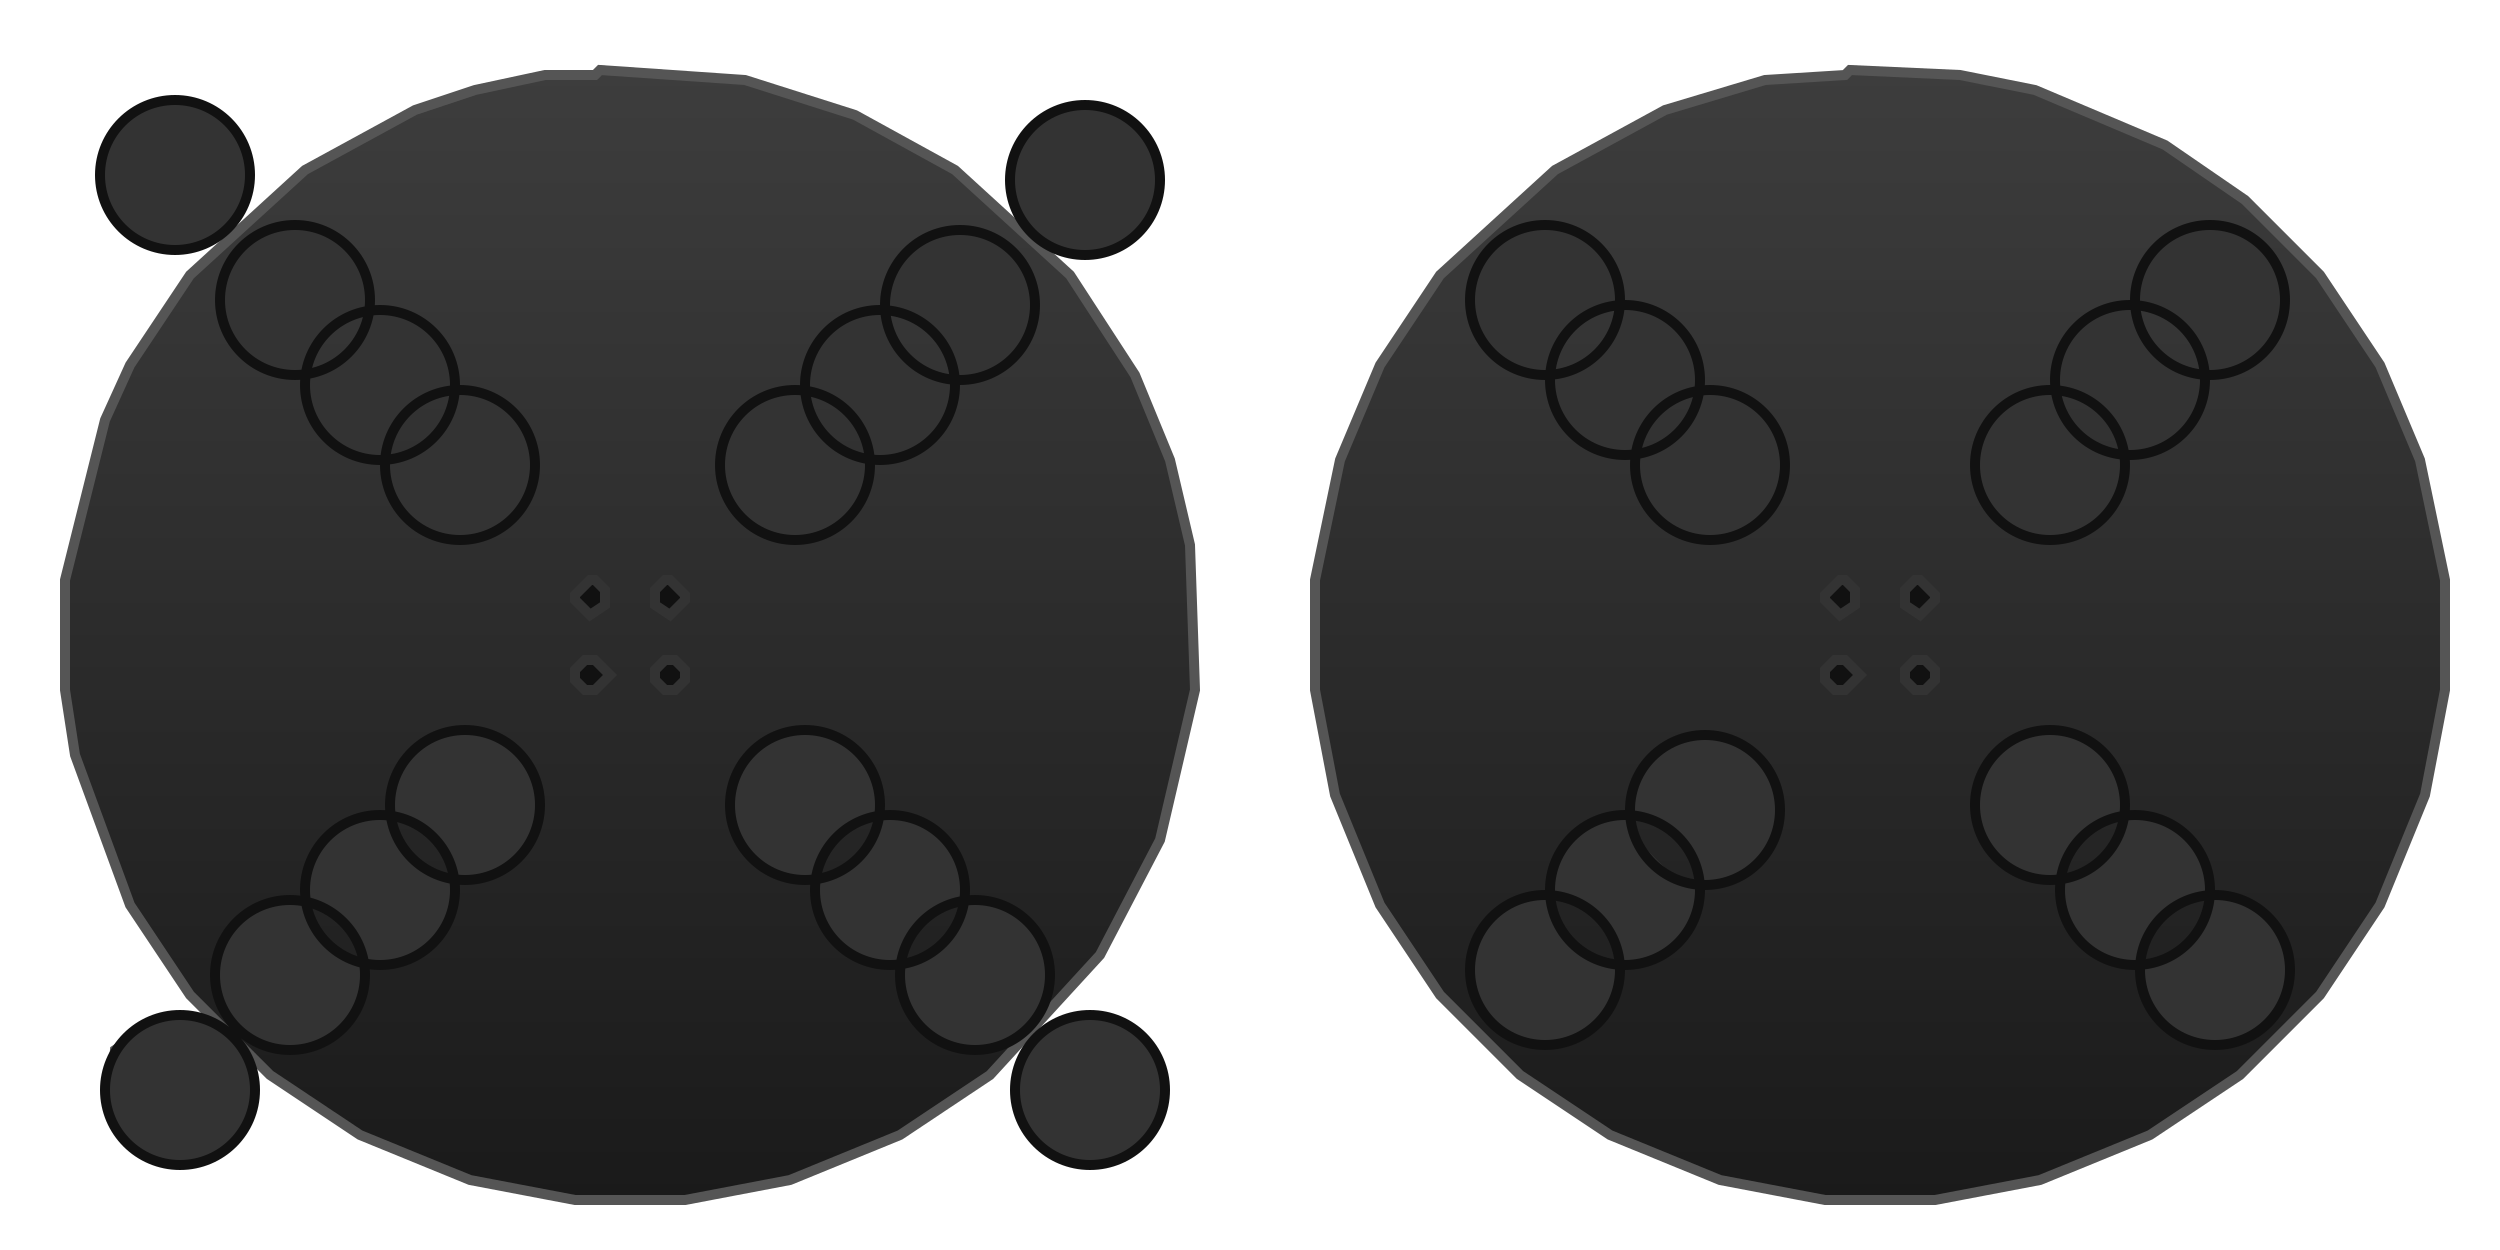
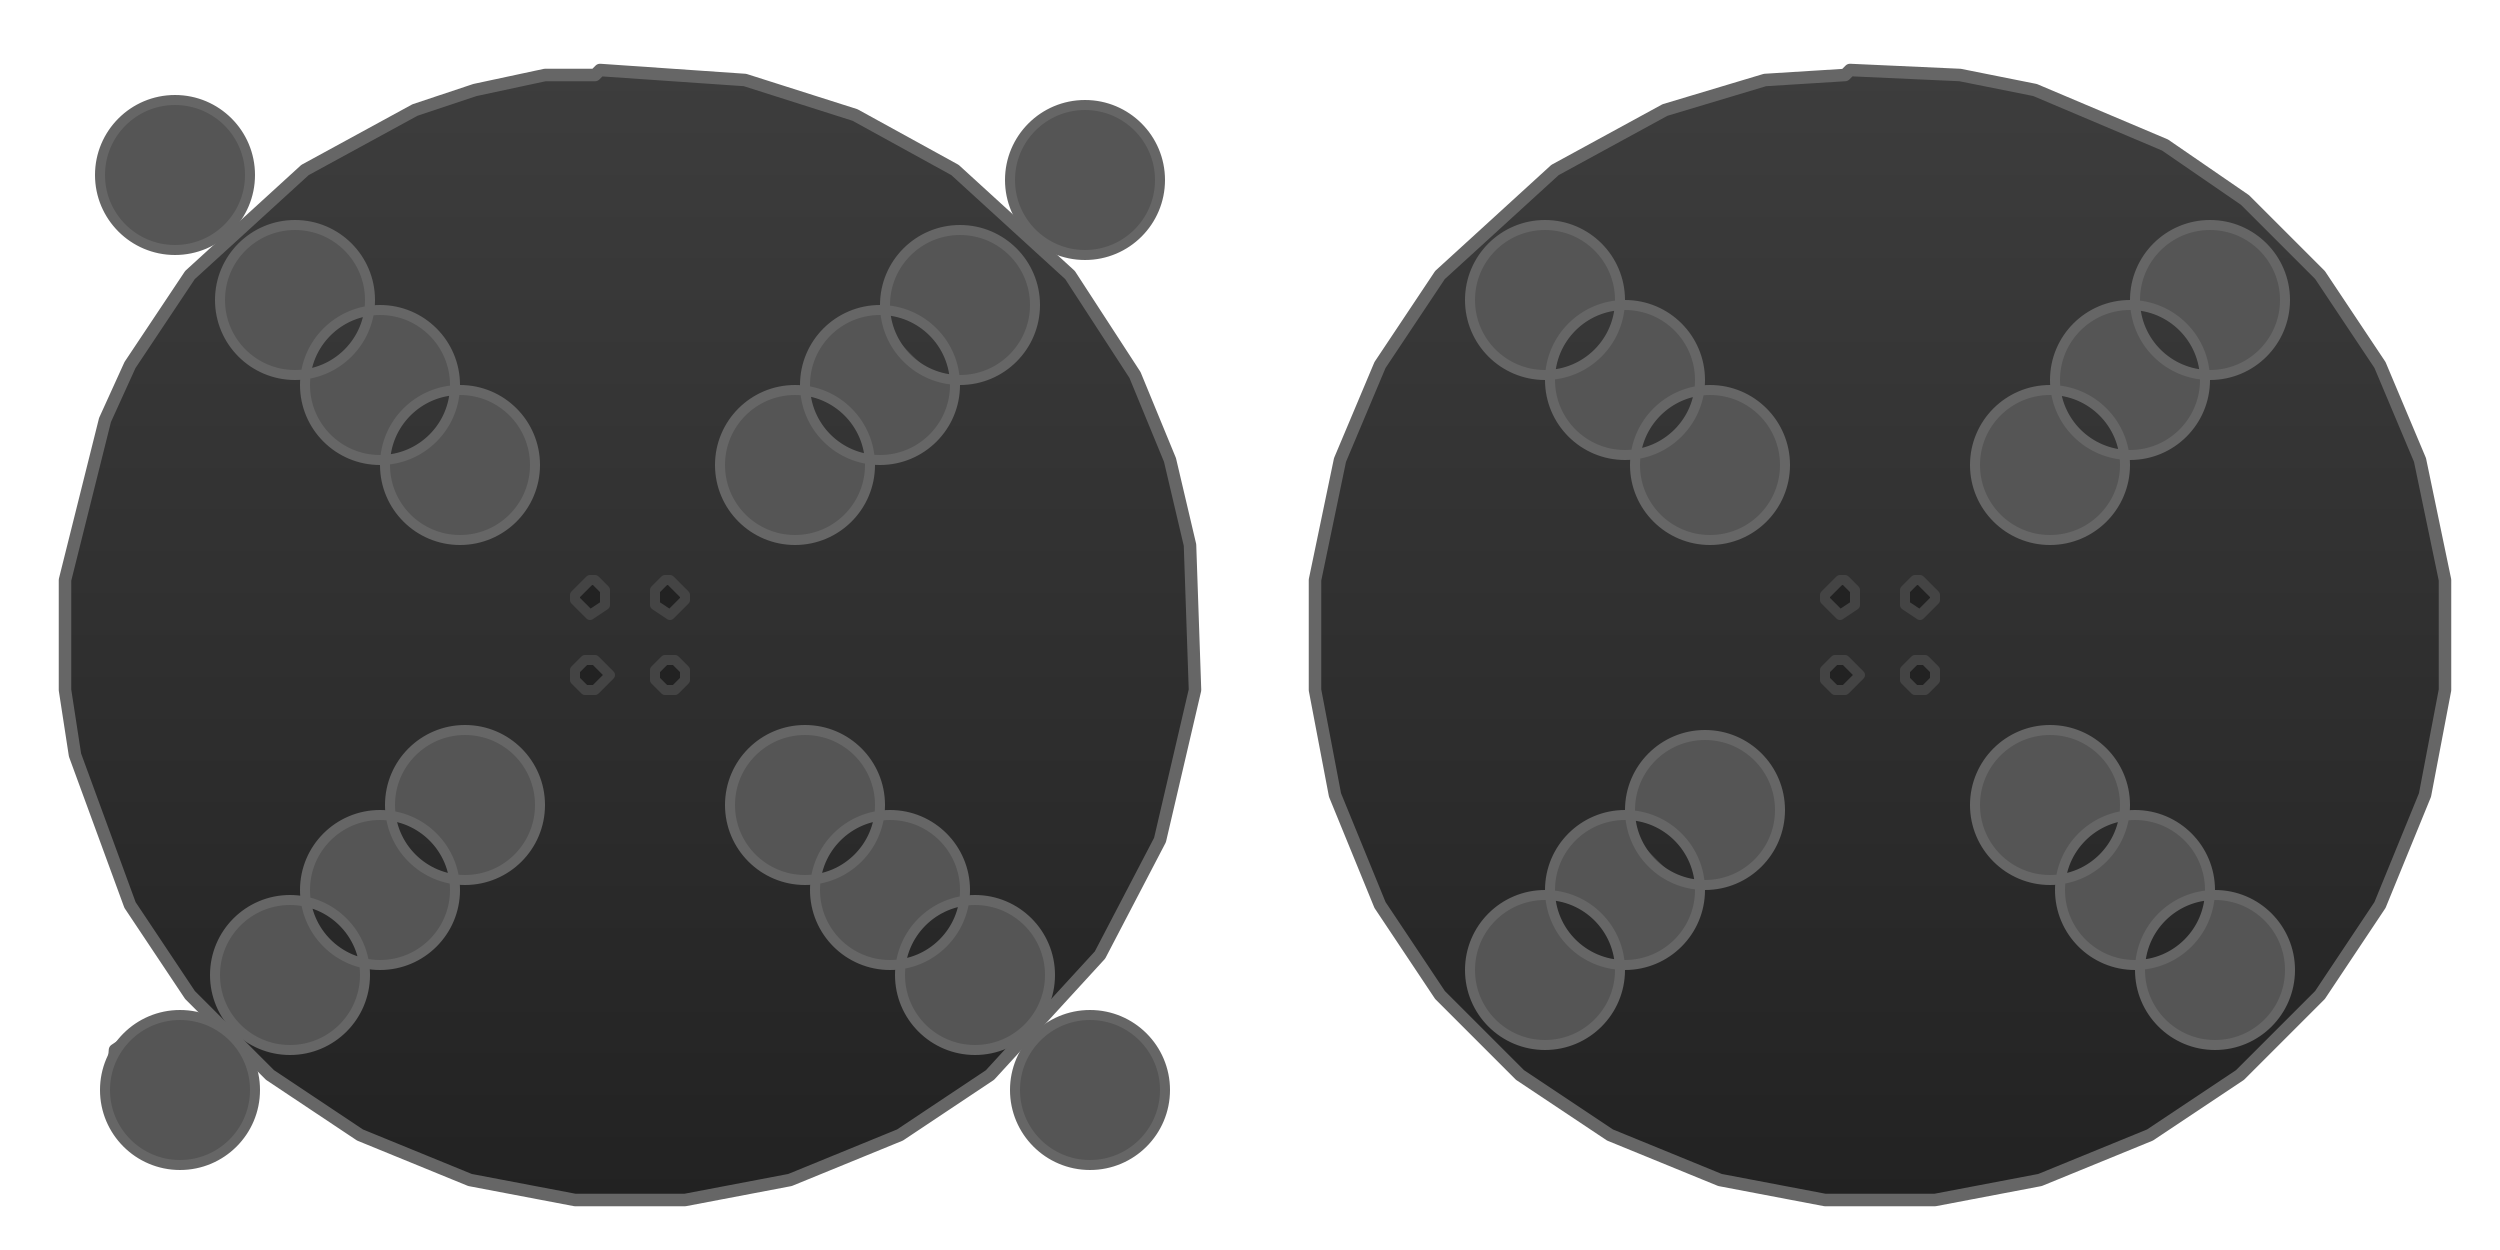
<svg xmlns="http://www.w3.org/2000/svg" viewBox="0 0 500 250">
  <defs>
    <linearGradient id="g" x1="0" y1="0" x2="0" y2="1">
      <stop offset="0%" stop-color="#3d3d3d" />
-       <stop offset="100%" stop-color="#1a1a1a" />
+       <stop offset="100%" stop-color="#222" />
    </linearGradient>
  </defs>
-   <path d="M 120,14 L 149,16 L 171,23 L 191,34 L 214,55 L 227,75 L 234,92 L 238,109 L 239,138 L 232,168 L 220,191 L 198,215 L 180,227 L 158,236 L 137,240 L 115,240 L 94,236 L 72,227 L 54,215 L 47,208 L 45,209 L 47,211 L 48,219 L 45,226 L 39,230 L 30,230 L 25,227 L 22,222 L 23,210 L 32,204 L 37,204 L 44,208 L 45,206 L 38,199 L 26,181 L 15,151 L 13,138 L 13,116 L 21,84 L 26,73 L 38,55 L 61,34 L 83,22 L 95,18 L 109,15 L 119,15 Z" fill="url(#g)" stroke="#555" stroke-width="2" />
-   <path d="M 370,14 L 392,15 L 407,18 L 433,29 L 449,40 L 464,55 L 476,73 L 484,92 L 489,116 L 489,138 L 485,159 L 476,181 L 464,199 L 448,215 L 430,227 L 408,236 L 387,240 L 365,240 L 344,236 L 322,227 L 304,215 L 288,199 L 276,181 L 267,159 L 263,138 L 263,116 L 268,92 L 276,73 L 288,55 L 311,34 L 333,22 L 353,16 L 369,15 Z" fill="url(#g)" stroke="#555" stroke-width="2" />
-   <path d="M 33,30 L 36,30 L 39,33 L 39,35 L 35,39 L 34,38 L 32,38 L 30,36 L 30,32 L 32,31 Z" fill="#111" stroke="#333" stroke-width="2" />
-   <path d="M 215,31 L 218,31 L 220,32 L 221,34 L 221,37 L 219,39 L 216,40 L 212,37 L 212,33 L 214,32 Z" fill="#111" stroke="#333" stroke-width="2" />
-   <path d="M 58,51 L 59,51 L 68,60 L 68,61 L 59,70 L 49,60 L 57,52 Z" fill="#111" stroke="#333" stroke-width="2" />
-   <path d="M 193,51 L 194,51 L 203,60 L 193,70 L 184,61 L 184,60 L 192,52 Z" fill="#111" stroke="#333" stroke-width="2" />
-   <path d="M 308,51 L 309,51 L 318,60 L 318,61 L 309,70 L 299,60 L 307,52 Z" fill="#111" stroke="#333" stroke-width="2" />
-   <path d="M 443,51 L 444,51 L 453,60 L 443,70 L 434,61 L 434,60 L 442,52 Z" fill="#111" stroke="#333" stroke-width="2" />
-   <path d="M 75,67 L 85,77 L 76,86 L 75,86 L 66,77 L 66,76 L 74,68 Z" fill="#111" stroke="#333" stroke-width="2" />
-   <path d="M 177,67 L 186,76 L 186,77 L 177,86 L 176,86 L 167,77 L 176,68 Z" fill="#111" stroke="#333" stroke-width="2" />
-   <path d="M 325,67 L 335,77 L 326,86 L 325,86 L 316,77 L 316,76 L 324,68 Z" fill="#111" stroke="#333" stroke-width="2" />
-   <path d="M 427,67 L 436,76 L 436,77 L 427,86 L 426,86 L 417,77 L 426,68 Z" fill="#111" stroke="#333" stroke-width="2" />
-   <path d="M 91,84 L 92,84 L 101,93 L 92,102 L 91,102 L 82,93 L 90,85 Z" fill="#111" stroke="#333" stroke-width="2" />
-   <path d="M 160,84 L 161,84 L 170,93 L 161,102 L 160,102 L 151,93 L 159,85 Z" fill="#111" stroke="#333" stroke-width="2" />
-   <path d="M 341,84 L 342,84 L 351,93 L 342,102 L 341,102 L 332,93 L 340,85 Z" fill="#111" stroke="#333" stroke-width="2" />
-   <path d="M 410,84 L 411,84 L 420,93 L 411,102 L 410,102 L 401,93 L 409,85 Z" fill="#111" stroke="#333" stroke-width="2" />
-   <path d="M 118,116 L 119,116 L 121,118 L 121,121 L 118,123 L 115,120 L 115,119 L 117,117 Z" fill="#111" stroke="#333" stroke-width="2" />
-   <path d="M 133,116 L 134,116 L 137,119 L 137,120 L 134,123 L 131,121 L 131,118 L 132,117 Z" fill="#111" stroke="#333" stroke-width="2" />
-   <path d="M 368,116 L 369,116 L 371,118 L 371,121 L 368,123 L 365,120 L 365,119 L 367,117 Z" fill="#111" stroke="#333" stroke-width="2" />
-   <path d="M 383,116 L 384,116 L 387,119 L 387,120 L 384,123 L 381,121 L 381,118 L 382,117 Z" fill="#111" stroke="#333" stroke-width="2" />
-   <path d="M 117,132 L 119,132 L 122,135 L 119,138 L 117,138 L 115,136 L 115,134 L 116,133 Z" fill="#111" stroke="#333" stroke-width="2" />
-   <path d="M 133,132 L 135,132 L 137,134 L 137,136 L 135,138 L 133,138 L 131,136 L 131,134 L 132,133 Z" fill="#111" stroke="#333" stroke-width="2" />
-   <path d="M 367,132 L 369,132 L 372,135 L 369,138 L 367,138 L 365,136 L 365,134 L 366,133 Z" fill="#111" stroke="#333" stroke-width="2" />
-   <path d="M 383,132 L 385,132 L 387,134 L 387,136 L 385,138 L 383,138 L 381,136 L 381,134 L 382,133 Z" fill="#111" stroke="#333" stroke-width="2" />
-   <path d="M 92,152 L 101,161 L 101,162 L 92,171 L 83,162 L 83,161 L 91,153 Z" fill="#111" stroke="#333" stroke-width="2" />
-   <path d="M 160,152 L 169,161 L 169,162 L 160,171 L 151,162 L 151,161 L 159,153 Z" fill="#111" stroke="#333" stroke-width="2" />
-   <path d="M 342,152 L 351,161 L 351,162 L 342,171 L 333,162 L 333,161 L 341,153 Z" fill="#111" stroke="#333" stroke-width="2" />
-   <path d="M 410,152 L 419,161 L 419,162 L 410,171 L 401,162 L 401,161 L 409,153 Z" fill="#111" stroke="#333" stroke-width="2" />
-   <path d="M 76,168 L 85,177 L 85,178 L 76,187 L 75,187 L 66,178 L 75,169 Z" fill="#111" stroke="#333" stroke-width="2" />
-   <path d="M 176,168 L 186,178 L 177,187 L 176,187 L 167,178 L 167,177 L 175,169 Z" fill="#111" stroke="#333" stroke-width="2" />
-   <path d="M 326,168 L 335,177 L 335,178 L 326,187 L 325,187 L 316,178 L 325,169 Z" fill="#111" stroke="#333" stroke-width="2" />
-   <path d="M 426,168 L 436,178 L 427,187 L 426,187 L 417,178 L 417,177 L 425,169 Z" fill="#111" stroke="#333" stroke-width="2" />
-   <path d="M 59,185 L 68,194 L 68,195 L 59,204 L 49,194 L 58,186 Z" fill="#111" stroke="#333" stroke-width="2" />
-   <path d="M 193,185 L 203,194 L 193,204 L 184,195 L 184,194 L 192,186 Z" fill="#111" stroke="#333" stroke-width="2" />
-   <path d="M 309,185 L 318,194 L 318,195 L 309,204 L 300,195 L 300,194 L 308,186 Z" fill="#111" stroke="#333" stroke-width="2" />
-   <path d="M 443,185 L 452,194 L 452,195 L 443,204 L 434,195 L 434,194 L 442,186 Z" fill="#111" stroke="#333" stroke-width="2" />
-   <path d="M 33,213 L 36,213 L 38,214 L 39,216 L 39,219 L 37,221 L 34,222 L 30,219 L 30,215 L 32,214 Z" fill="#111" stroke="#333" stroke-width="2" />
-   <path d="M 216,213 L 219,213 L 221,214 L 222,216 L 222,219 L 220,221 L 217,222 L 213,219 L 213,215 L 215,214 Z" fill="#111" stroke="#333" stroke-width="2" />
-   <path d="M 161,146 C 169.284,146 176,152.716 176,161 C 176,169.284 169.284,176 161,176 C 152.716,176 146,169.284 146,161 C 146,152.716 152.716,146 161,146 Z M 178,163 C 186.284,163 193,169.716 193,178 C 193,186.284 186.284,193 178,193 C 169.716,193 163,186.284 163,178 C 163,169.716 169.716,163 178,163 Z M 195,180 C 203.284,180 210,186.716 210,195 C 210,203.284 203.284,210 195,210 C 186.716,210 180,203.284 180,195 C 180,186.716 186.716,180 195,180 Z M 218,203 C 226.284,203 233,209.716 233,218 C 233,226.284 226.284,233 218,233 C 209.716,233 203,226.284 203,218 C 203,209.716 209.716,203 218,203 Z M 309,179 C 317.284,179 324,185.716 324,194 C 324,202.284 317.284,209 309,209 C 300.716,209 294,202.284 294,194 C 294,185.716 300.716,179 309,179 Z M 325,163 C 333.284,163 340,169.716 340,178 C 340,186.284 333.284,193 325,193 C 316.716,193 310,186.284 310,178 C 310,169.716 316.716,163 325,163 Z M 341,147 C 349.284,147 356,153.716 356,162 C 356,170.284 349.284,177 341,177 C 332.716,177 326,170.284 326,162 C 326,153.716 332.716,147 341,147 Z M 410,146 C 418.284,146 425,152.716 425,161 C 425,169.284 418.284,176 410,176 C 401.716,176 395,169.284 395,161 C 395,152.716 401.716,146 410,146 Z M 427,163 C 435.284,163 442,169.716 442,178 C 442,186.284 435.284,193 427,193 C 418.716,193 412,186.284 412,178 C 412,169.716 418.716,163 427,163 Z M 443,179 C 451.284,179 458,185.716 458,194 C 458,202.284 451.284,209 443,209 C 434.716,209 428,202.284 428,194 C 428,185.716 434.716,179 443,179 Z M 36,203 C 44.284,203 51,209.716 51,218 C 51,226.284 44.284,233 36,233 C 27.716,233 21,226.284 21,218 C 21,209.716 27.716,203 36,203 Z M 58,180 C 66.284,180 73,186.716 73,195 C 73,203.284 66.284,210 58,210 C 49.716,210 43,203.284 43,195 C 43,186.716 49.716,180 58,180 Z M 76,163 C 84.284,163 91,169.716 91,178 C 91,186.284 84.284,193 76,193 C 67.716,193 61,186.284 61,178 C 61,169.716 67.716,163 76,163 Z M 93,146 C 101.284,146 108,152.716 108,161 C 108,169.284 101.284,176 93,176 C 84.716,176 78,169.284 78,161 C 78,152.716 84.716,146 93,146 Z M 92,78 C 100.284,78 107,84.716 107,93 C 107,101.284 100.284,108 92,108 C 83.716,108 77,101.284 77,93 C 77,84.716 83.716,78 92,78 Z M 76,62 C 84.284,62 91,68.716 91,77 C 91,85.284 84.284,92 76,92 C 67.716,92 61,85.284 61,77 C 61,68.716 67.716,62 76,62 Z M 59,45 C 67.284,45 74,51.716 74,60 C 74,68.284 67.284,75 59,75 C 50.716,75 44,68.284 44,60 C 44,51.716 50.716,45 59,45 Z M 35,20 C 43.284,20 50,26.716 50,35 C 50,43.284 43.284,50 35,50 C 26.716,50 20,43.284 20,35 C 20,26.716 26.716,20 35,20 Z M 442,45 C 450.284,45 457,51.716 457,60 C 457,68.284 450.284,75 442,75 C 433.716,75 427,68.284 427,60 C 427,51.716 433.716,45 442,45 Z M 426,61 C 434.284,61 441,67.716 441,76 C 441,84.284 434.284,91 426,91 C 417.716,91 411,84.284 411,76 C 411,67.716 417.716,61 426,61 Z M 410,78 C 418.284,78 425,84.716 425,93 C 425,101.284 418.284,108 410,108 C 401.716,108 395,101.284 395,93 C 395,84.716 401.716,78 410,78 Z M 342,78 C 350.284,78 357,84.716 357,93 C 357,101.284 350.284,108 342,108 C 333.716,108 327,101.284 327,93 C 327,84.716 333.716,78 342,78 Z M 325,61 C 333.284,61 340,67.716 340,76 C 340,84.284 333.284,91 325,91 C 316.716,91 310,84.284 310,76 C 310,67.716 316.716,61 325,61 Z M 309,45 C 317.284,45 324,51.716 324,60 C 324,68.284 317.284,75 309,75 C 300.716,75 294,68.284 294,60 C 294,51.716 300.716,45 309,45 Z M 217,21 C 225.284,21 232,27.716 232,36 C 232,44.284 225.284,51 217,51 C 208.716,51 202,44.284 202,36 C 202,27.716 208.716,21 217,21 Z M 192,46 C 200.284,46 207,52.716 207,61 C 207,69.284 200.284,76 192,76 C 183.716,76 177,69.284 177,61 C 177,52.716 183.716,46 192,46 Z M 176,62 C 184.284,62 191,68.716 191,77 C 191,85.284 184.284,92 176,92 C 167.716,92 161,85.284 161,77 C 161,68.716 167.716,62 176,62 Z M 159,78 C 167.284,78 174,84.716 174,93 C 174,101.284 167.284,108 159,108 C 150.716,108 144,101.284 144,93 C 144,84.716 150.716,78 159,78 Z" fill="#333" stroke="#111" stroke-width="2" fill-rule="evenodd" />
+   <path d="M 120,14 L 149,16 L 171,23 L 191,34 L 214,55 L 227,75 L 234,92 L 238,109 L 239,138 L 232,168 L 220,191 L 198,215 L 180,227 L 158,236 L 137,240 L 115,240 L 94,236 L 72,227 L 54,215 L 47,208 L 45,209 L 47,211 L 48,219 L 45,226 L 39,230 L 30,230 L 25,227 L 22,222 L 23,210 L 32,204 L 37,204 L 44,208 L 45,206 L 38,199 L 26,181 L 15,151 L 13,138 L 13,116 L 21,84 L 26,73 L 38,55 L 61,34 L 83,22 L 95,18 L 109,15 L 119,15 Z" fill="url(#g)" stroke="#666" stroke-width="2.5" stroke-linejoin="round" />
+   <path d="M 370,14 L 392,15 L 407,18 L 433,29 L 449,40 L 464,55 L 476,73 L 484,92 L 489,116 L 489,138 L 485,159 L 476,181 L 464,199 L 448,215 L 430,227 L 408,236 L 387,240 L 365,240 L 344,236 L 322,227 L 304,215 L 288,199 L 276,181 L 267,159 L 263,138 L 263,116 L 268,92 L 276,73 L 288,55 L 311,34 L 333,22 L 353,16 L 369,15 Z" fill="url(#g)" stroke="#666" stroke-width="2.5" stroke-linejoin="round" />
+   <path d="M 33,30 L 36,30 L 39,33 L 39,35 L 35,39 L 34,38 L 32,38 L 30,36 L 30,32 L 32,31 Z" fill="#222" stroke="#444" stroke-width="2" stroke-linejoin="round" />
+   <path d="M 215,31 L 218,31 L 220,32 L 221,34 L 221,37 L 219,39 L 216,40 L 212,37 L 212,33 L 214,32 Z" fill="#222" stroke="#444" stroke-width="2" stroke-linejoin="round" />
+   <path d="M 58,51 L 59,51 L 68,60 L 68,61 L 59,70 L 49,60 L 57,52 Z" fill="#222" stroke="#444" stroke-width="2" stroke-linejoin="round" />
+   <path d="M 193,51 L 194,51 L 203,60 L 193,70 L 184,61 L 184,60 L 192,52 Z" fill="#222" stroke="#444" stroke-width="2" stroke-linejoin="round" />
+   <path d="M 308,51 L 309,51 L 318,60 L 318,61 L 309,70 L 299,60 L 307,52 Z" fill="#222" stroke="#444" stroke-width="2" stroke-linejoin="round" />
+   <path d="M 443,51 L 444,51 L 453,60 L 443,70 L 434,61 L 434,60 L 442,52 Z" fill="#222" stroke="#444" stroke-width="2" stroke-linejoin="round" />
+   <path d="M 75,67 L 85,77 L 76,86 L 75,86 L 66,77 L 66,76 L 74,68 Z" fill="#222" stroke="#444" stroke-width="2" stroke-linejoin="round" />
+   <path d="M 177,67 L 186,76 L 186,77 L 177,86 L 176,86 L 167,77 L 176,68 Z" fill="#222" stroke="#444" stroke-width="2" stroke-linejoin="round" />
+   <path d="M 325,67 L 335,77 L 326,86 L 325,86 L 316,77 L 316,76 L 324,68 Z" fill="#222" stroke="#444" stroke-width="2" stroke-linejoin="round" />
+   <path d="M 427,67 L 436,76 L 436,77 L 427,86 L 426,86 L 417,77 L 426,68 Z" fill="#222" stroke="#444" stroke-width="2" stroke-linejoin="round" />
+   <path d="M 91,84 L 92,84 L 101,93 L 92,102 L 91,102 L 82,93 L 90,85 Z" fill="#222" stroke="#444" stroke-width="2" stroke-linejoin="round" />
+   <path d="M 160,84 L 161,84 L 170,93 L 161,102 L 160,102 L 151,93 L 159,85 Z" fill="#222" stroke="#444" stroke-width="2" stroke-linejoin="round" />
+   <path d="M 341,84 L 342,84 L 351,93 L 342,102 L 341,102 L 332,93 L 340,85 Z" fill="#222" stroke="#444" stroke-width="2" stroke-linejoin="round" />
+   <path d="M 410,84 L 411,84 L 420,93 L 411,102 L 410,102 L 401,93 L 409,85 Z" fill="#222" stroke="#444" stroke-width="2" stroke-linejoin="round" />
+   <path d="M 118,116 L 119,116 L 121,118 L 121,121 L 118,123 L 115,120 L 115,119 L 117,117 Z" fill="#222" stroke="#444" stroke-width="2" stroke-linejoin="round" />
+   <path d="M 133,116 L 134,116 L 137,119 L 137,120 L 134,123 L 131,121 L 131,118 L 132,117 Z" fill="#222" stroke="#444" stroke-width="2" stroke-linejoin="round" />
+   <path d="M 368,116 L 369,116 L 371,118 L 371,121 L 368,123 L 365,120 L 365,119 L 367,117 Z" fill="#222" stroke="#444" stroke-width="2" stroke-linejoin="round" />
+   <path d="M 383,116 L 384,116 L 387,119 L 387,120 L 384,123 L 381,121 L 381,118 L 382,117 Z" fill="#222" stroke="#444" stroke-width="2" stroke-linejoin="round" />
+   <path d="M 117,132 L 119,132 L 122,135 L 119,138 L 117,138 L 115,136 L 115,134 L 116,133 Z" fill="#222" stroke="#444" stroke-width="2" stroke-linejoin="round" />
+   <path d="M 133,132 L 135,132 L 137,134 L 137,136 L 135,138 L 133,138 L 131,136 L 131,134 L 132,133 Z" fill="#222" stroke="#444" stroke-width="2" stroke-linejoin="round" />
+   <path d="M 367,132 L 369,132 L 372,135 L 369,138 L 367,138 L 365,136 L 365,134 L 366,133 Z" fill="#222" stroke="#444" stroke-width="2" stroke-linejoin="round" />
+   <path d="M 383,132 L 385,132 L 387,134 L 387,136 L 385,138 L 383,138 L 381,136 L 381,134 L 382,133 Z" fill="#222" stroke="#444" stroke-width="2" stroke-linejoin="round" />
+   <path d="M 92,152 L 101,161 L 101,162 L 92,171 L 83,162 L 83,161 L 91,153 Z" fill="#222" stroke="#444" stroke-width="2" stroke-linejoin="round" />
+   <path d="M 160,152 L 169,161 L 169,162 L 160,171 L 151,162 L 151,161 L 159,153 Z" fill="#222" stroke="#444" stroke-width="2" stroke-linejoin="round" />
+   <path d="M 342,152 L 351,161 L 351,162 L 342,171 L 333,162 L 333,161 L 341,153 Z" fill="#222" stroke="#444" stroke-width="2" stroke-linejoin="round" />
+   <path d="M 410,152 L 419,161 L 419,162 L 410,171 L 401,162 L 401,161 L 409,153 Z" fill="#222" stroke="#444" stroke-width="2" stroke-linejoin="round" />
+   <path d="M 76,168 L 85,177 L 85,178 L 76,187 L 75,187 L 66,178 L 75,169 Z" fill="#222" stroke="#444" stroke-width="2" stroke-linejoin="round" />
+   <path d="M 176,168 L 186,178 L 177,187 L 176,187 L 167,178 L 167,177 L 175,169 Z" fill="#222" stroke="#444" stroke-width="2" stroke-linejoin="round" />
+   <path d="M 326,168 L 335,177 L 335,178 L 326,187 L 325,187 L 316,178 L 325,169 Z" fill="#222" stroke="#444" stroke-width="2" stroke-linejoin="round" />
+   <path d="M 426,168 L 436,178 L 427,187 L 426,187 L 417,178 L 417,177 L 425,169 Z" fill="#222" stroke="#444" stroke-width="2" stroke-linejoin="round" />
+   <path d="M 59,185 L 68,194 L 68,195 L 59,204 L 49,194 L 58,186 Z" fill="#222" stroke="#444" stroke-width="2" stroke-linejoin="round" />
+   <path d="M 193,185 L 203,194 L 193,204 L 184,195 L 184,194 L 192,186 Z" fill="#222" stroke="#444" stroke-width="2" stroke-linejoin="round" />
+   <path d="M 309,185 L 318,194 L 318,195 L 309,204 L 300,195 L 300,194 L 308,186 Z" fill="#222" stroke="#444" stroke-width="2" stroke-linejoin="round" />
+   <path d="M 443,185 L 452,194 L 452,195 L 443,204 L 434,195 L 434,194 L 442,186 Z" fill="#222" stroke="#444" stroke-width="2" stroke-linejoin="round" />
+   <path d="M 33,213 L 36,213 L 38,214 L 39,216 L 39,219 L 37,221 L 34,222 L 30,219 L 30,215 L 32,214 Z" fill="#222" stroke="#444" stroke-width="2" stroke-linejoin="round" />
+   <path d="M 216,213 L 219,213 L 221,214 L 222,216 L 222,219 L 220,221 L 217,222 L 213,219 L 213,215 L 215,214 Z" fill="#222" stroke="#444" stroke-width="2" stroke-linejoin="round" />
+   <path d="M 161,146 C 169.284,146 176,152.716 176,161 C 176,169.284 169.284,176 161,176 C 152.716,176 146,169.284 146,161 C 146,152.716 152.716,146 161,146 Z M 178,163 C 186.284,163 193,169.716 193,178 C 193,186.284 186.284,193 178,193 C 169.716,193 163,186.284 163,178 C 163,169.716 169.716,163 178,163 Z M 195,180 C 203.284,180 210,186.716 210,195 C 210,203.284 203.284,210 195,210 C 186.716,210 180,203.284 180,195 C 180,186.716 186.716,180 195,180 Z M 218,203 C 226.284,203 233,209.716 233,218 C 233,226.284 226.284,233 218,233 C 209.716,233 203,226.284 203,218 C 203,209.716 209.716,203 218,203 Z M 309,179 C 317.284,179 324,185.716 324,194 C 324,202.284 317.284,209 309,209 C 300.716,209 294,202.284 294,194 C 294,185.716 300.716,179 309,179 Z M 325,163 C 333.284,163 340,169.716 340,178 C 340,186.284 333.284,193 325,193 C 316.716,193 310,186.284 310,178 C 310,169.716 316.716,163 325,163 Z M 341,147 C 349.284,147 356,153.716 356,162 C 356,170.284 349.284,177 341,177 C 332.716,177 326,170.284 326,162 C 326,153.716 332.716,147 341,147 Z M 410,146 C 418.284,146 425,152.716 425,161 C 425,169.284 418.284,176 410,176 C 401.716,176 395,169.284 395,161 C 395,152.716 401.716,146 410,146 Z M 427,163 C 435.284,163 442,169.716 442,178 C 442,186.284 435.284,193 427,193 C 418.716,193 412,186.284 412,178 C 412,169.716 418.716,163 427,163 Z M 443,179 C 451.284,179 458,185.716 458,194 C 458,202.284 451.284,209 443,209 C 434.716,209 428,202.284 428,194 C 428,185.716 434.716,179 443,179 Z M 36,203 C 44.284,203 51,209.716 51,218 C 51,226.284 44.284,233 36,233 C 27.716,233 21,226.284 21,218 C 21,209.716 27.716,203 36,203 Z M 58,180 C 66.284,180 73,186.716 73,195 C 73,203.284 66.284,210 58,210 C 49.716,210 43,203.284 43,195 C 43,186.716 49.716,180 58,180 Z M 76,163 C 84.284,163 91,169.716 91,178 C 91,186.284 84.284,193 76,193 C 67.716,193 61,186.284 61,178 C 61,169.716 67.716,163 76,163 Z M 93,146 C 101.284,146 108,152.716 108,161 C 108,169.284 101.284,176 93,176 C 84.716,176 78,169.284 78,161 C 78,152.716 84.716,146 93,146 Z M 92,78 C 100.284,78 107,84.716 107,93 C 107,101.284 100.284,108 92,108 C 83.716,108 77,101.284 77,93 C 77,84.716 83.716,78 92,78 Z M 76,62 C 84.284,62 91,68.716 91,77 C 91,85.284 84.284,92 76,92 C 67.716,92 61,85.284 61,77 C 61,68.716 67.716,62 76,62 Z M 59,45 C 67.284,45 74,51.716 74,60 C 74,68.284 67.284,75 59,75 C 50.716,75 44,68.284 44,60 C 44,51.716 50.716,45 59,45 Z M 35,20 C 43.284,20 50,26.716 50,35 C 50,43.284 43.284,50 35,50 C 26.716,50 20,43.284 20,35 C 20,26.716 26.716,20 35,20 Z M 442,45 C 450.284,45 457,51.716 457,60 C 457,68.284 450.284,75 442,75 C 433.716,75 427,68.284 427,60 C 427,51.716 433.716,45 442,45 Z M 426,61 C 434.284,61 441,67.716 441,76 C 441,84.284 434.284,91 426,91 C 417.716,91 411,84.284 411,76 C 411,67.716 417.716,61 426,61 Z M 410,78 C 418.284,78 425,84.716 425,93 C 425,101.284 418.284,108 410,108 C 401.716,108 395,101.284 395,93 C 395,84.716 401.716,78 410,78 Z M 342,78 C 350.284,78 357,84.716 357,93 C 357,101.284 350.284,108 342,108 C 333.716,108 327,101.284 327,93 C 327,84.716 333.716,78 342,78 Z M 325,61 C 333.284,61 340,67.716 340,76 C 340,84.284 333.284,91 325,91 C 316.716,91 310,84.284 310,76 C 310,67.716 316.716,61 325,61 Z M 309,45 C 317.284,45 324,51.716 324,60 C 324,68.284 317.284,75 309,75 C 300.716,75 294,68.284 294,60 C 294,51.716 300.716,45 309,45 Z M 217,21 C 225.284,21 232,27.716 232,36 C 232,44.284 225.284,51 217,51 C 208.716,51 202,44.284 202,36 C 202,27.716 208.716,21 217,21 Z M 192,46 C 200.284,46 207,52.716 207,61 C 207,69.284 200.284,76 192,76 C 183.716,76 177,69.284 177,61 C 177,52.716 183.716,46 192,46 Z M 176,62 C 184.284,62 191,68.716 191,77 C 191,85.284 184.284,92 176,92 C 167.716,92 161,85.284 161,77 C 161,68.716 167.716,62 176,62 Z M 159,78 C 167.284,78 174,84.716 174,93 C 174,101.284 167.284,108 159,108 C 150.716,108 144,101.284 144,93 C 144,84.716 150.716,78 159,78 Z" fill="#555" stroke="#666" stroke-width="2" fill-rule="evenodd" />
</svg>
